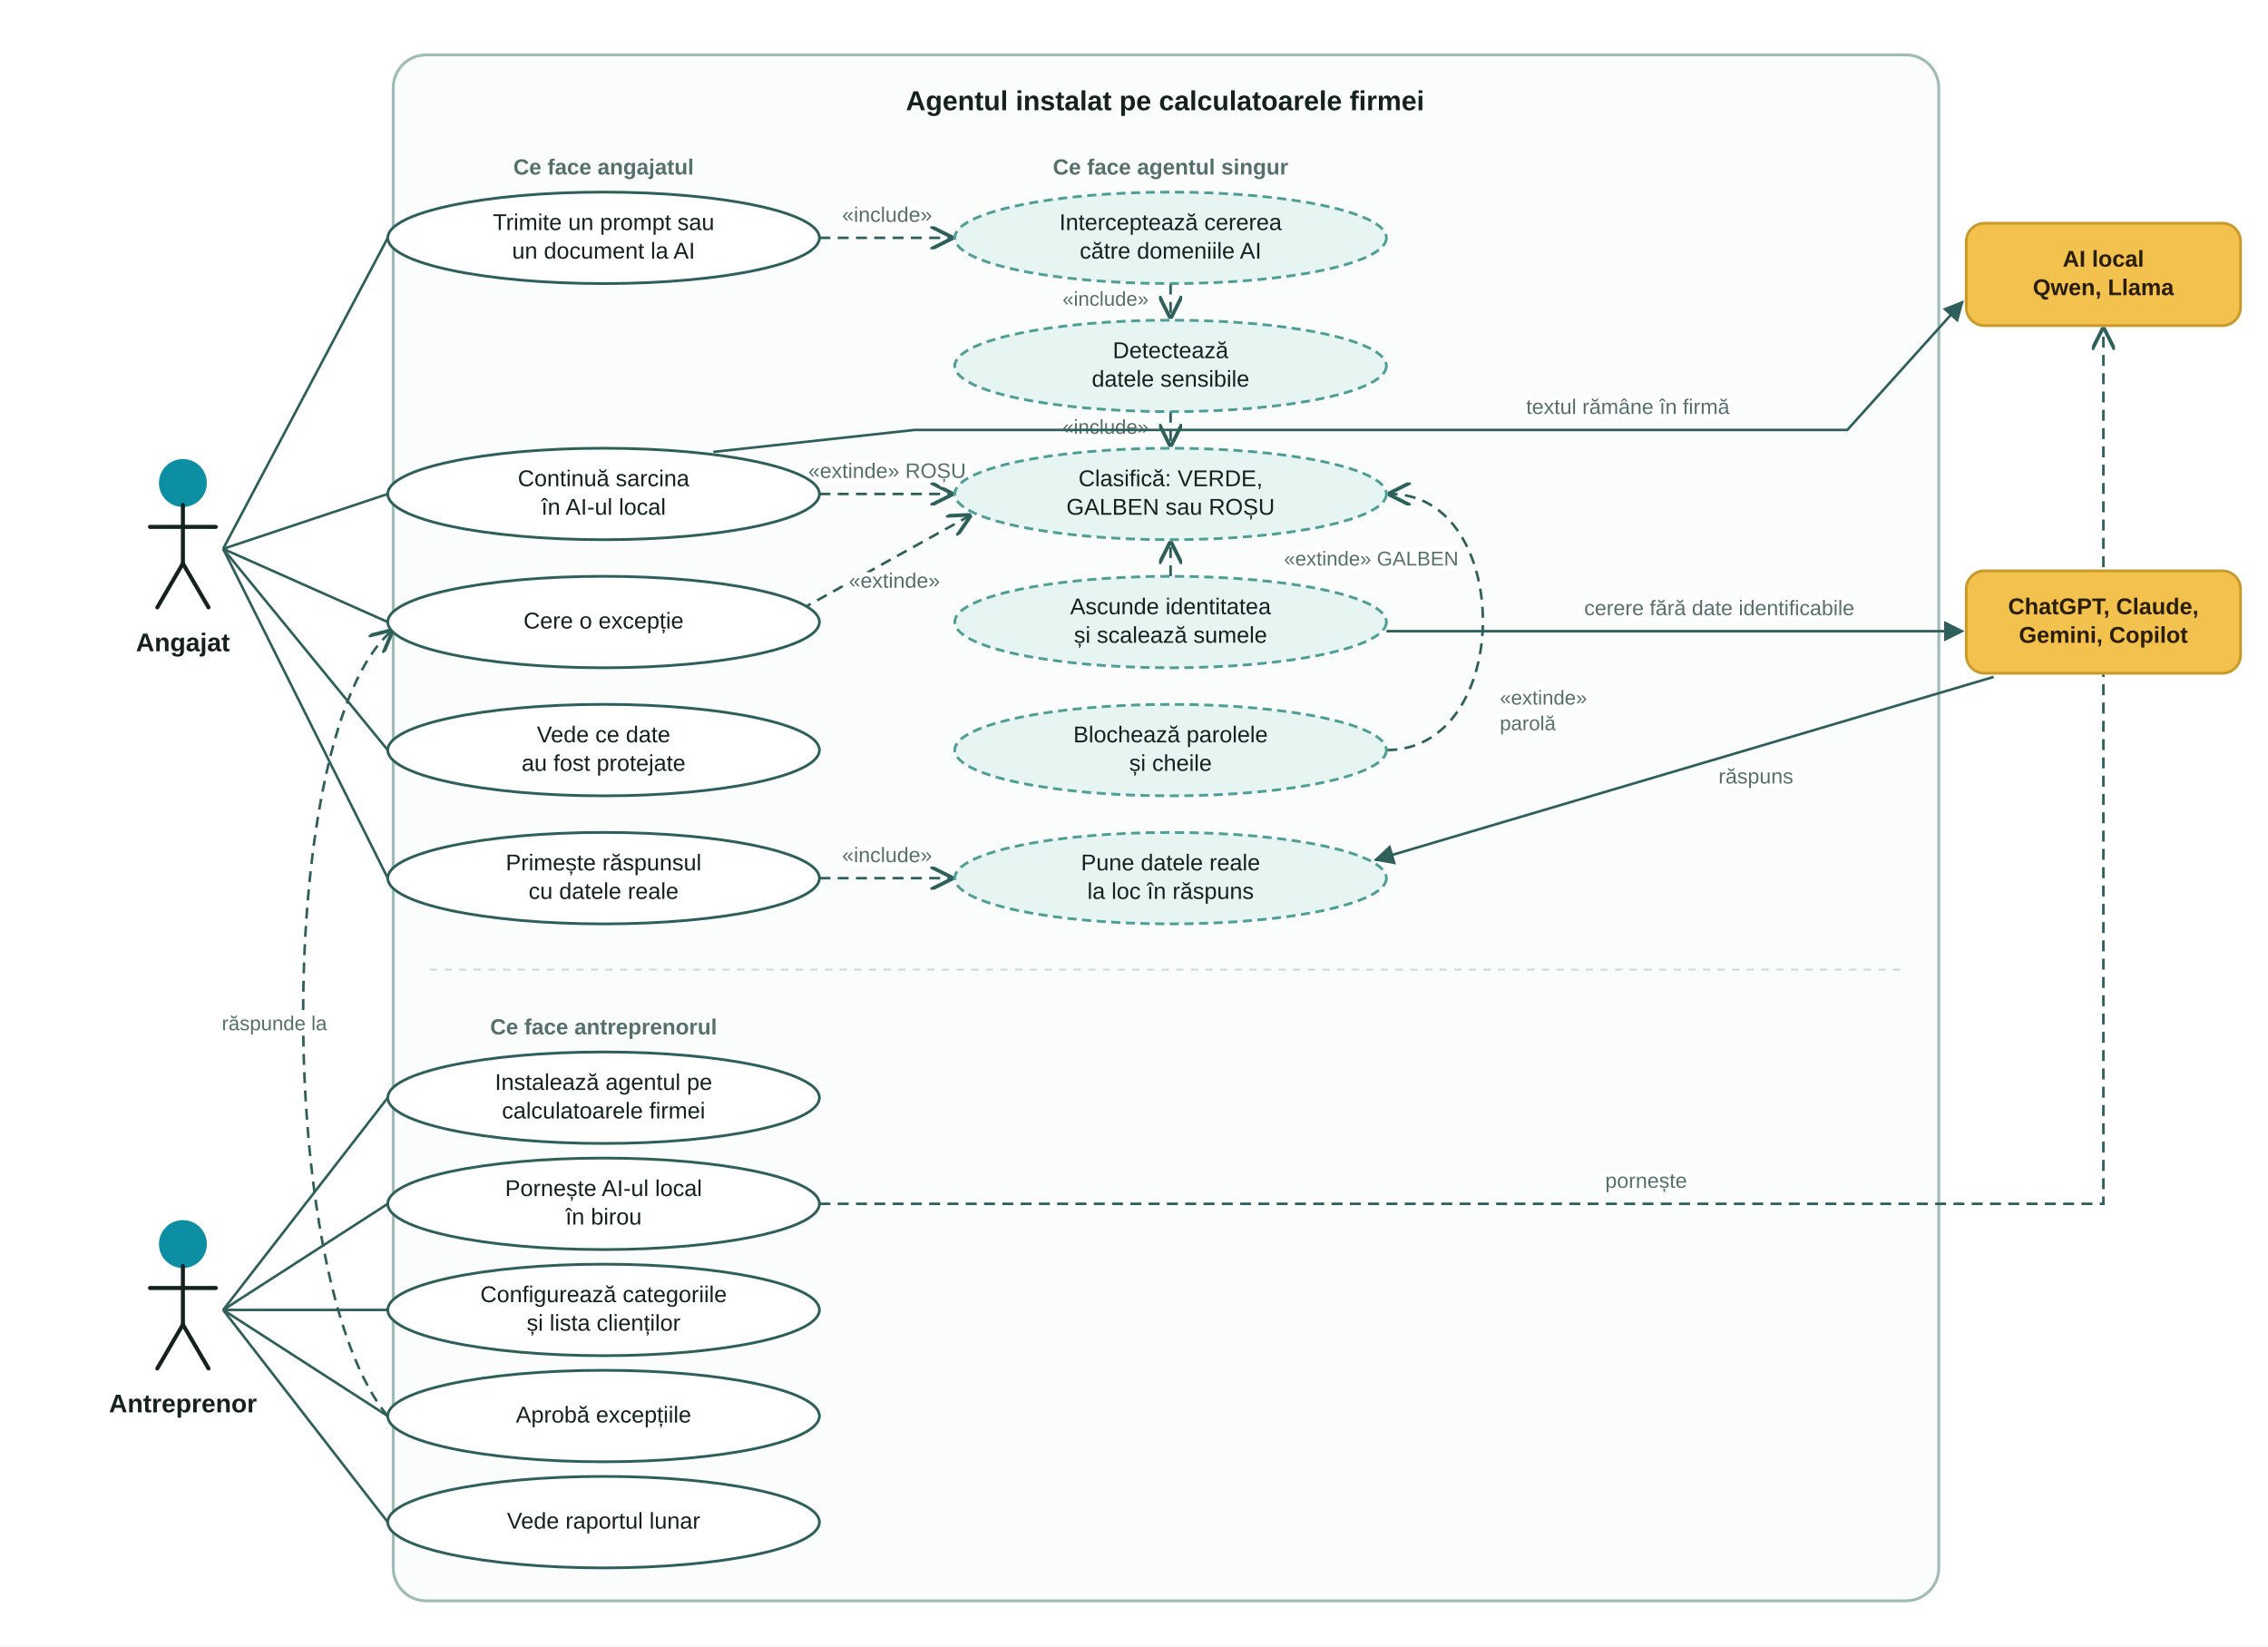
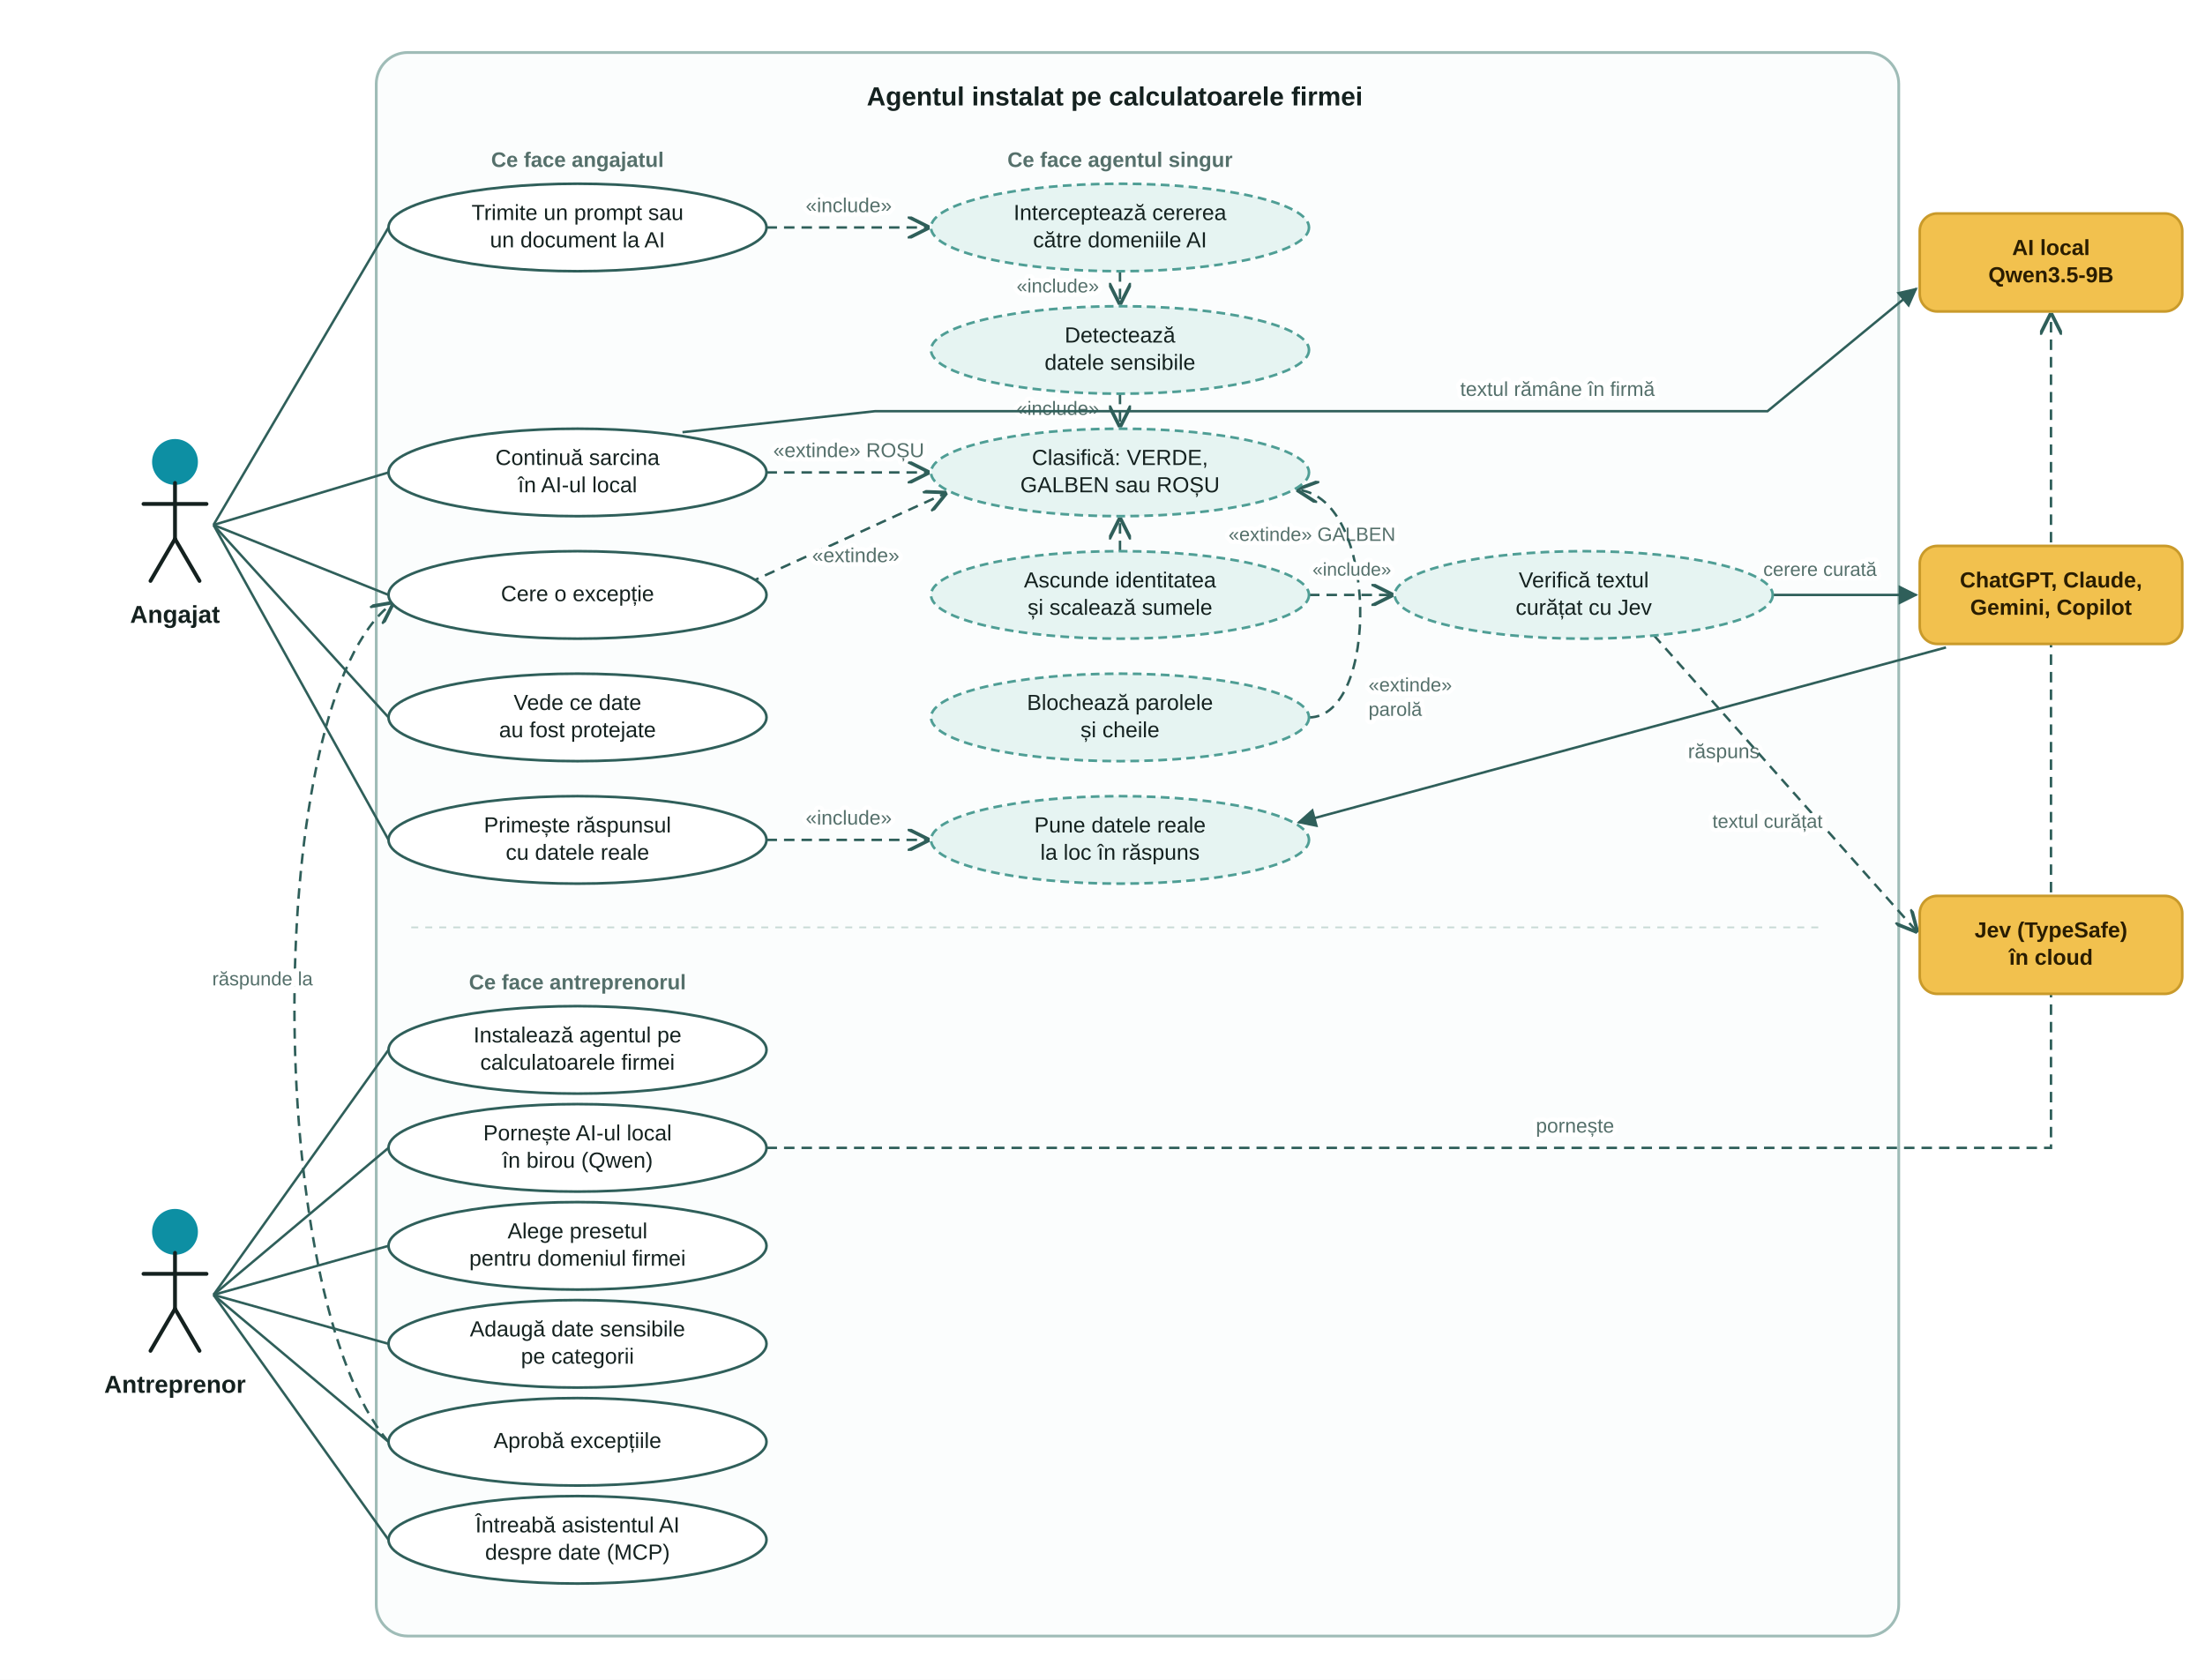
- <svg xmlns="http://www.w3.org/2000/svg" viewBox="0 0 1240 900" width="1240" height="900" role="img" aria-label="Diagrama cazurilor de utilizare">
-   <rect width="1240" height="900" fill="#ffffff" />
+ <svg xmlns="http://www.w3.org/2000/svg" viewBox="0 0 1260 960" width="1260" height="960" role="img" aria-label="Diagrama cazurilor de utilizare">
+   <rect width="1260" height="960" fill="#ffffff" />
  <defs>
    <marker id="ah" viewBox="0 0 10 10" refX="9" refY="5" markerWidth="8" markerHeight="8" orient="auto-start-reverse">
      <path d="M0,0 L10,5 L0,10 z" fill="#2f5f5a" />
    </marker>
    <marker id="ao" viewBox="0 0 10 10" refX="9" refY="5" markerWidth="9" markerHeight="9" orient="auto-start-reverse">
      <path d="M0,0 L10,5 L0,10" fill="none" stroke="#2f5f5a" stroke-width="1.6" />
    </marker>
  </defs>
-   <rect x="215" y="30" width="845" height="845" rx="18" fill="#fbfdfd" stroke="#9fbcb7" stroke-width="1.6" />
+   <rect x="215" y="30" width="870" height="905" rx="18" fill="#fbfdfd" stroke="#9fbcb7" stroke-width="1.6" />
  <text x="637" y="56.0" font-size="15" font-weight="700" fill="#14211f" text-anchor="middle" dominant-baseline="middle" font-family="Segoe UI, Arial, Helvetica, sans-serif">Agentul instalat pe calculatoarele firmei</text>
  <text x="330" y="92.0" font-size="12" font-weight="600" fill="#55706b" text-anchor="middle" dominant-baseline="middle" font-family="Segoe UI, Arial, Helvetica, sans-serif">Ce face angajatul</text>
  <text x="640" y="92.0" font-size="12" font-weight="600" fill="#55706b" text-anchor="middle" dominant-baseline="middle" font-family="Segoe UI, Arial, Helvetica, sans-serif">Ce face agentul singur</text>
  <line x1="235" y1="530" x2="1040" y2="530" stroke="#c9dad6" stroke-dasharray="4 4" />
  <text x="330" y="562.0" font-size="12" font-weight="600" fill="#55706b" text-anchor="middle" dominant-baseline="middle" font-family="Segoe UI, Arial, Helvetica, sans-serif">Ce face antreprenorul</text>
-   <line x1="122" y1="300" x2="212" y2="130" stroke="#2f5f5a" stroke-width="1.4" />
-   <line x1="122" y1="300" x2="212" y2="270" stroke="#2f5f5a" stroke-width="1.4" />
-   <line x1="122" y1="300" x2="212" y2="340" stroke="#2f5f5a" stroke-width="1.4" />
-   <line x1="122" y1="300" x2="212" y2="410" stroke="#2f5f5a" stroke-width="1.4" />
-   <line x1="122" y1="300" x2="212" y2="480" stroke="#2f5f5a" stroke-width="1.4" />
-   <line x1="122" y1="716" x2="212" y2="600" stroke="#2f5f5a" stroke-width="1.4" />
-   <line x1="122" y1="716" x2="212" y2="658" stroke="#2f5f5a" stroke-width="1.4" />
-   <line x1="122" y1="716" x2="212" y2="716" stroke="#2f5f5a" stroke-width="1.4" />
-   <line x1="122" y1="716" x2="212" y2="774" stroke="#2f5f5a" stroke-width="1.4" />
-   <line x1="122" y1="716" x2="212" y2="832" stroke="#2f5f5a" stroke-width="1.4" />
-   <line x1="448" y1="130" x2="520" y2="130" stroke="#2f5f5a" stroke-width="1.4" stroke-dasharray="6 4" marker-end="url(#ao)" />
+   <line x1="122" y1="300" x2="222" y2="130" stroke="#2f5f5a" stroke-width="1.4" />
+   <line x1="122" y1="300" x2="222" y2="270" stroke="#2f5f5a" stroke-width="1.4" />
+   <line x1="122" y1="300" x2="222" y2="340" stroke="#2f5f5a" stroke-width="1.4" />
+   <line x1="122" y1="300" x2="222" y2="410" stroke="#2f5f5a" stroke-width="1.4" />
+   <line x1="122" y1="300" x2="222" y2="480" stroke="#2f5f5a" stroke-width="1.4" />
+   <line x1="122" y1="740" x2="222" y2="600" stroke="#2f5f5a" stroke-width="1.4" />
+   <line x1="122" y1="740" x2="222" y2="656" stroke="#2f5f5a" stroke-width="1.4" />
+   <line x1="122" y1="740" x2="222" y2="712" stroke="#2f5f5a" stroke-width="1.4" />
+   <line x1="122" y1="740" x2="222" y2="768" stroke="#2f5f5a" stroke-width="1.4" />
+   <line x1="122" y1="740" x2="222" y2="824" stroke="#2f5f5a" stroke-width="1.4" />
+   <line x1="122" y1="740" x2="222" y2="880" stroke="#2f5f5a" stroke-width="1.4" />
+   <line x1="438" y1="130" x2="530" y2="130" stroke="#2f5f5a" stroke-width="1.4" stroke-dasharray="6 4" marker-end="url(#ao)" />
  <text x="485.0" y="118" font-size="11.5" fill="#55706b" text-anchor="middle" dominant-baseline="middle" paint-order="stroke" stroke="#ffffff" stroke-width="5" stroke-linejoin="round" font-family="Segoe UI, Arial, Helvetica, sans-serif">«include»</text>
  <line x1="640" y1="155" x2="640" y2="173" stroke="#2f5f5a" stroke-width="1.4" stroke-dasharray="6 4" marker-end="url(#ao)" />
  <text x="628" y="164" font-size="11" fill="#55706b" text-anchor="end" dominant-baseline="middle" paint-order="stroke" stroke="#ffffff" stroke-width="5" stroke-linejoin="round" font-family="Segoe UI, Arial, Helvetica, sans-serif">«include»</text>
  <line x1="640" y1="225" x2="640" y2="243" stroke="#2f5f5a" stroke-width="1.4" stroke-dasharray="6 4" marker-end="url(#ao)" />
  <text x="628" y="234" font-size="11" fill="#55706b" text-anchor="end" dominant-baseline="middle" paint-order="stroke" stroke="#ffffff" stroke-width="5" stroke-linejoin="round" font-family="Segoe UI, Arial, Helvetica, sans-serif">«include»</text>
  <line x1="640" y1="315" x2="640" y2="297" stroke="#2f5f5a" stroke-width="1.4" stroke-dasharray="6 4" marker-end="url(#ao)" />
  <text x="702" y="306" font-size="11" fill="#55706b" text-anchor="start" dominant-baseline="middle" paint-order="stroke" stroke="#ffffff" stroke-width="5" stroke-linejoin="round" font-family="Segoe UI, Arial, Helvetica, sans-serif">«extinde» GALBEN</text>
-   <path d="M758,410 C828,410 828,270 760,270" fill="none" stroke="#2f5f5a" stroke-width="1.4" stroke-dasharray="6 4" marker-end="url(#ao)" />
-   <text x="820" y="382" font-size="11" fill="#55706b" text-anchor="start" dominant-baseline="middle" paint-order="stroke" stroke="#ffffff" stroke-width="5" stroke-linejoin="round" font-family="Segoe UI, Arial, Helvetica, sans-serif">«extinde»</text>
-   <text x="820" y="396" font-size="11" fill="#55706b" text-anchor="start" dominant-baseline="middle" paint-order="stroke" stroke="#ffffff" stroke-width="5" stroke-linejoin="round" font-family="Segoe UI, Arial, Helvetica, sans-serif">parolă</text>
-   <line x1="448" y1="270" x2="520" y2="270" stroke="#2f5f5a" stroke-width="1.4" stroke-dasharray="6 4" marker-end="url(#ao)" />
+   <path d="M748,410 C788,410 788,285 742,280" fill="none" stroke="#2f5f5a" stroke-width="1.4" stroke-dasharray="6 4" marker-end="url(#ao)" />
+   <text x="782" y="392" font-size="11" fill="#55706b" text-anchor="start" dominant-baseline="middle" paint-order="stroke" stroke="#ffffff" stroke-width="5" stroke-linejoin="round" font-family="Segoe UI, Arial, Helvetica, sans-serif">«extinde»</text>
+   <text x="782" y="406" font-size="11" fill="#55706b" text-anchor="start" dominant-baseline="middle" paint-order="stroke" stroke="#ffffff" stroke-width="5" stroke-linejoin="round" font-family="Segoe UI, Arial, Helvetica, sans-serif">parolă</text>
+   <line x1="438" y1="270" x2="530" y2="270" stroke="#2f5f5a" stroke-width="1.4" stroke-dasharray="6 4" marker-end="url(#ao)" />
  <text x="485.0" y="258" font-size="11.5" fill="#55706b" text-anchor="middle" dominant-baseline="middle" paint-order="stroke" stroke="#ffffff" stroke-width="5" stroke-linejoin="round" font-family="Segoe UI, Arial, Helvetica, sans-serif">«extinde» ROȘU</text>
-   <line x1="438" y1="333" x2="530" y2="282" stroke="#2f5f5a" stroke-width="1.4" stroke-dasharray="6 4" marker-end="url(#ao)" />
+   <line x1="428" y1="333" x2="540" y2="282" stroke="#2f5f5a" stroke-width="1.4" stroke-dasharray="6 4" marker-end="url(#ao)" />
  <text x="489.0" y="318" font-size="11.5" fill="#55706b" text-anchor="middle" dominant-baseline="middle" paint-order="stroke" stroke="#ffffff" stroke-width="5" stroke-linejoin="round" font-family="Segoe UI, Arial, Helvetica, sans-serif">«extinde»</text>
-   <line x1="448" y1="480" x2="520" y2="480" stroke="#2f5f5a" stroke-width="1.4" stroke-dasharray="6 4" marker-end="url(#ao)" />
+   <line x1="438" y1="480" x2="530" y2="480" stroke="#2f5f5a" stroke-width="1.4" stroke-dasharray="6 4" marker-end="url(#ao)" />
  <text x="485.0" y="468" font-size="11.5" fill="#55706b" text-anchor="middle" dominant-baseline="middle" paint-order="stroke" stroke="#ffffff" stroke-width="5" stroke-linejoin="round" font-family="Segoe UI, Arial, Helvetica, sans-serif">«include»</text>
-   <line x1="758" y1="345" x2="1073" y2="345" stroke="#2f5f5a" stroke-width="1.4" marker-end="url(#ah)" />
-   <text x="940" y="333" font-size="11.5" fill="#55706b" text-anchor="middle" dominant-baseline="middle" paint-order="stroke" stroke="#ffffff" stroke-width="5" stroke-linejoin="round" font-family="Segoe UI, Arial, Helvetica, sans-serif">cerere fără date identificabile</text>
-   <line x1="1090" y1="370" x2="752" y2="470" stroke="#2f5f5a" stroke-width="1.4" marker-end="url(#ah)" />
-   <text x="960" y="425" font-size="11.5" fill="#55706b" text-anchor="middle" dominant-baseline="middle" paint-order="stroke" stroke="#ffffff" stroke-width="5" stroke-linejoin="round" font-family="Segoe UI, Arial, Helvetica, sans-serif">răspuns</text>
-   <path d="M390,247 L500,235 L1010,235 L1073,165" fill="none" stroke="#2f5f5a" stroke-width="1.4" marker-end="url(#ah)" />
+   <line x1="748" y1="340" x2="795" y2="340" stroke="#2f5f5a" stroke-width="1.4" stroke-dasharray="6 4" marker-end="url(#ao)" />
+   <text x="772.5" y="326" font-size="10.5" fill="#55706b" text-anchor="middle" dominant-baseline="middle" paint-order="stroke" stroke="#ffffff" stroke-width="5" stroke-linejoin="round" font-family="Segoe UI, Arial, Helvetica, sans-serif">«include»</text>
+   <line x1="1013" y1="340" x2="1095" y2="340" stroke="#2f5f5a" stroke-width="1.4" marker-end="url(#ah)" />
+   <text x="1040" y="326" font-size="11" fill="#55706b" text-anchor="middle" dominant-baseline="middle" paint-order="stroke" stroke="#ffffff" stroke-width="5" stroke-linejoin="round" font-family="Segoe UI, Arial, Helvetica, sans-serif">cerere curată</text>
+   <line x1="1112" y1="370" x2="742" y2="470" stroke="#2f5f5a" stroke-width="1.4" marker-end="url(#ah)" />
+   <text x="985" y="430" font-size="11.5" fill="#55706b" text-anchor="middle" dominant-baseline="middle" paint-order="stroke" stroke="#ffffff" stroke-width="5" stroke-linejoin="round" font-family="Segoe UI, Arial, Helvetica, sans-serif">răspuns</text>
+   <path d="M945,363 L1095,532" fill="none" stroke="#2f5f5a" stroke-width="1.4" stroke-dasharray="6 4" marker-end="url(#ao)" />
+   <text x="1010" y="470" font-size="11" fill="#55706b" text-anchor="middle" dominant-baseline="middle" paint-order="stroke" stroke="#ffffff" stroke-width="5" stroke-linejoin="round" font-family="Segoe UI, Arial, Helvetica, sans-serif">textul curățat</text>
+   <path d="M390,247 L500,235 L1010,235 L1095,165" fill="none" stroke="#2f5f5a" stroke-width="1.4" marker-end="url(#ah)" />
  <text x="890" y="223" font-size="11.5" fill="#55706b" text-anchor="middle" dominant-baseline="middle" paint-order="stroke" stroke="#ffffff" stroke-width="5" stroke-linejoin="round" font-family="Segoe UI, Arial, Helvetica, sans-serif">textul rămâne în firmă</text>
-   <path d="M212,774 C150,700 150,400 214,345" fill="none" stroke="#2f5f5a" stroke-width="1.4" stroke-dasharray="6 4" marker-end="url(#ao)" />
+   <path d="M222,824 C150,740 150,400 224,345" fill="none" stroke="#2f5f5a" stroke-width="1.4" stroke-dasharray="6 4" marker-end="url(#ao)" />
  <text x="150" y="560" font-size="11" fill="#55706b" text-anchor="middle" dominant-baseline="middle" paint-order="stroke" stroke="#ffffff" stroke-width="5" stroke-linejoin="round" font-family="Segoe UI, Arial, Helvetica, sans-serif">răspunde la</text>
-   <path d="M448,658 L1150,658 L1150,180" fill="none" stroke="#2f5f5a" stroke-width="1.4" stroke-dasharray="6 4" marker-end="url(#ao)" />
-   <text x="900" y="646" font-size="11.5" fill="#55706b" text-anchor="middle" dominant-baseline="middle" paint-order="stroke" stroke="#ffffff" stroke-width="5" stroke-linejoin="round" font-family="Segoe UI, Arial, Helvetica, sans-serif">pornește</text>
-   <ellipse cx="330" cy="130" rx="118" ry="25" fill="#ffffff" stroke="#2f5f5a" stroke-width="1.5" />
+   <path d="M438,656 L1172,656 L1172,180" fill="none" stroke="#2f5f5a" stroke-width="1.4" stroke-dasharray="6 4" marker-end="url(#ao)" />
+   <text x="900" y="644" font-size="11.5" fill="#55706b" text-anchor="middle" dominant-baseline="middle" paint-order="stroke" stroke="#ffffff" stroke-width="5" stroke-linejoin="round" font-family="Segoe UI, Arial, Helvetica, sans-serif">pornește</text>
+   <ellipse cx="330" cy="130" rx="108" ry="25" fill="#ffffff" stroke="#2f5f5a" stroke-width="1.5" />
  <text x="330" y="122.2" font-size="12.5" font-weight="400" fill="#14211f" text-anchor="middle" dominant-baseline="middle" font-family="Segoe UI, Arial, Helvetica, sans-serif">Trimite un prompt sau</text>
  <text x="330" y="137.8" font-size="12.5" font-weight="400" fill="#14211f" text-anchor="middle" dominant-baseline="middle" font-family="Segoe UI, Arial, Helvetica, sans-serif">un document la AI</text>
-   <ellipse cx="330" cy="270" rx="118" ry="25" fill="#ffffff" stroke="#2f5f5a" stroke-width="1.5" />
+   <ellipse cx="330" cy="270" rx="108" ry="25" fill="#ffffff" stroke="#2f5f5a" stroke-width="1.5" />
  <text x="330" y="262.2" font-size="12.5" font-weight="400" fill="#14211f" text-anchor="middle" dominant-baseline="middle" font-family="Segoe UI, Arial, Helvetica, sans-serif">Continuă sarcina</text>
  <text x="330" y="277.8" font-size="12.5" font-weight="400" fill="#14211f" text-anchor="middle" dominant-baseline="middle" font-family="Segoe UI, Arial, Helvetica, sans-serif">în AI-ul local</text>
-   <ellipse cx="330" cy="340" rx="118" ry="25" fill="#ffffff" stroke="#2f5f5a" stroke-width="1.5" />
+   <ellipse cx="330" cy="340" rx="108" ry="25" fill="#ffffff" stroke="#2f5f5a" stroke-width="1.5" />
  <text x="330" y="340.0" font-size="12.5" font-weight="400" fill="#14211f" text-anchor="middle" dominant-baseline="middle" font-family="Segoe UI, Arial, Helvetica, sans-serif">Cere o excepție</text>
-   <ellipse cx="330" cy="410" rx="118" ry="25" fill="#ffffff" stroke="#2f5f5a" stroke-width="1.5" />
+   <ellipse cx="330" cy="410" rx="108" ry="25" fill="#ffffff" stroke="#2f5f5a" stroke-width="1.5" />
  <text x="330" y="402.2" font-size="12.5" font-weight="400" fill="#14211f" text-anchor="middle" dominant-baseline="middle" font-family="Segoe UI, Arial, Helvetica, sans-serif">Vede ce date</text>
  <text x="330" y="417.8" font-size="12.5" font-weight="400" fill="#14211f" text-anchor="middle" dominant-baseline="middle" font-family="Segoe UI, Arial, Helvetica, sans-serif">au fost protejate</text>
-   <ellipse cx="330" cy="480" rx="118" ry="25" fill="#ffffff" stroke="#2f5f5a" stroke-width="1.5" />
+   <ellipse cx="330" cy="480" rx="108" ry="25" fill="#ffffff" stroke="#2f5f5a" stroke-width="1.5" />
  <text x="330" y="472.2" font-size="12.5" font-weight="400" fill="#14211f" text-anchor="middle" dominant-baseline="middle" font-family="Segoe UI, Arial, Helvetica, sans-serif">Primește răspunsul</text>
  <text x="330" y="487.8" font-size="12.5" font-weight="400" fill="#14211f" text-anchor="middle" dominant-baseline="middle" font-family="Segoe UI, Arial, Helvetica, sans-serif">cu datele reale</text>
-   <ellipse cx="640" cy="130" rx="118" ry="25" fill="#e6f4f2" stroke="#4f9e95" stroke-width="1.5" stroke-dasharray="5 3" />
+   <ellipse cx="640" cy="130" rx="108" ry="25" fill="#e6f4f2" stroke="#4f9e95" stroke-width="1.5" stroke-dasharray="5 3" />
  <text x="640" y="122.2" font-size="12.5" font-weight="400" fill="#14211f" text-anchor="middle" dominant-baseline="middle" font-family="Segoe UI, Arial, Helvetica, sans-serif">Interceptează cererea</text>
  <text x="640" y="137.8" font-size="12.5" font-weight="400" fill="#14211f" text-anchor="middle" dominant-baseline="middle" font-family="Segoe UI, Arial, Helvetica, sans-serif">către domeniile AI</text>
-   <ellipse cx="640" cy="200" rx="118" ry="25" fill="#e6f4f2" stroke="#4f9e95" stroke-width="1.5" stroke-dasharray="5 3" />
+   <ellipse cx="640" cy="200" rx="108" ry="25" fill="#e6f4f2" stroke="#4f9e95" stroke-width="1.5" stroke-dasharray="5 3" />
  <text x="640" y="192.2" font-size="12.5" font-weight="400" fill="#14211f" text-anchor="middle" dominant-baseline="middle" font-family="Segoe UI, Arial, Helvetica, sans-serif">Detectează</text>
  <text x="640" y="207.8" font-size="12.5" font-weight="400" fill="#14211f" text-anchor="middle" dominant-baseline="middle" font-family="Segoe UI, Arial, Helvetica, sans-serif">datele sensibile</text>
-   <ellipse cx="640" cy="270" rx="118" ry="25" fill="#e6f4f2" stroke="#4f9e95" stroke-width="1.5" stroke-dasharray="5 3" />
+   <ellipse cx="640" cy="270" rx="108" ry="25" fill="#e6f4f2" stroke="#4f9e95" stroke-width="1.5" stroke-dasharray="5 3" />
  <text x="640" y="262.2" font-size="12.5" font-weight="400" fill="#14211f" text-anchor="middle" dominant-baseline="middle" font-family="Segoe UI, Arial, Helvetica, sans-serif">Clasifică: VERDE,</text>
  <text x="640" y="277.8" font-size="12.5" font-weight="400" fill="#14211f" text-anchor="middle" dominant-baseline="middle" font-family="Segoe UI, Arial, Helvetica, sans-serif">GALBEN sau ROȘU</text>
-   <ellipse cx="640" cy="340" rx="118" ry="25" fill="#e6f4f2" stroke="#4f9e95" stroke-width="1.5" stroke-dasharray="5 3" />
+   <ellipse cx="640" cy="340" rx="108" ry="25" fill="#e6f4f2" stroke="#4f9e95" stroke-width="1.5" stroke-dasharray="5 3" />
  <text x="640" y="332.2" font-size="12.5" font-weight="400" fill="#14211f" text-anchor="middle" dominant-baseline="middle" font-family="Segoe UI, Arial, Helvetica, sans-serif">Ascunde identitatea</text>
  <text x="640" y="347.8" font-size="12.5" font-weight="400" fill="#14211f" text-anchor="middle" dominant-baseline="middle" font-family="Segoe UI, Arial, Helvetica, sans-serif">și scalează sumele</text>
-   <ellipse cx="640" cy="410" rx="118" ry="25" fill="#e6f4f2" stroke="#4f9e95" stroke-width="1.5" stroke-dasharray="5 3" />
+   <ellipse cx="640" cy="410" rx="108" ry="25" fill="#e6f4f2" stroke="#4f9e95" stroke-width="1.5" stroke-dasharray="5 3" />
  <text x="640" y="402.2" font-size="12.5" font-weight="400" fill="#14211f" text-anchor="middle" dominant-baseline="middle" font-family="Segoe UI, Arial, Helvetica, sans-serif">Blochează parolele</text>
  <text x="640" y="417.8" font-size="12.5" font-weight="400" fill="#14211f" text-anchor="middle" dominant-baseline="middle" font-family="Segoe UI, Arial, Helvetica, sans-serif">și cheile</text>
-   <ellipse cx="640" cy="480" rx="118" ry="25" fill="#e6f4f2" stroke="#4f9e95" stroke-width="1.5" stroke-dasharray="5 3" />
+   <ellipse cx="640" cy="480" rx="108" ry="25" fill="#e6f4f2" stroke="#4f9e95" stroke-width="1.5" stroke-dasharray="5 3" />
  <text x="640" y="472.2" font-size="12.5" font-weight="400" fill="#14211f" text-anchor="middle" dominant-baseline="middle" font-family="Segoe UI, Arial, Helvetica, sans-serif">Pune datele reale</text>
  <text x="640" y="487.8" font-size="12.5" font-weight="400" fill="#14211f" text-anchor="middle" dominant-baseline="middle" font-family="Segoe UI, Arial, Helvetica, sans-serif">la loc în răspuns</text>
-   <ellipse cx="330" cy="600" rx="118" ry="25" fill="#ffffff" stroke="#2f5f5a" stroke-width="1.5" />
+   <ellipse cx="330" cy="600" rx="108" ry="25" fill="#ffffff" stroke="#2f5f5a" stroke-width="1.5" />
  <text x="330" y="592.2" font-size="12.5" font-weight="400" fill="#14211f" text-anchor="middle" dominant-baseline="middle" font-family="Segoe UI, Arial, Helvetica, sans-serif">Instalează agentul pe</text>
  <text x="330" y="607.8" font-size="12.5" font-weight="400" fill="#14211f" text-anchor="middle" dominant-baseline="middle" font-family="Segoe UI, Arial, Helvetica, sans-serif">calculatoarele firmei</text>
-   <ellipse cx="330" cy="658" rx="118" ry="25" fill="#ffffff" stroke="#2f5f5a" stroke-width="1.5" />
-   <text x="330" y="650.2" font-size="12.5" font-weight="400" fill="#14211f" text-anchor="middle" dominant-baseline="middle" font-family="Segoe UI, Arial, Helvetica, sans-serif">Pornește AI-ul local</text>
-   <text x="330" y="665.8" font-size="12.5" font-weight="400" fill="#14211f" text-anchor="middle" dominant-baseline="middle" font-family="Segoe UI, Arial, Helvetica, sans-serif">în birou</text>
-   <ellipse cx="330" cy="716" rx="118" ry="25" fill="#ffffff" stroke="#2f5f5a" stroke-width="1.5" />
-   <text x="330" y="708.2" font-size="12.5" font-weight="400" fill="#14211f" text-anchor="middle" dominant-baseline="middle" font-family="Segoe UI, Arial, Helvetica, sans-serif">Configurează categoriile</text>
-   <text x="330" y="723.8" font-size="12.5" font-weight="400" fill="#14211f" text-anchor="middle" dominant-baseline="middle" font-family="Segoe UI, Arial, Helvetica, sans-serif">și lista clienților</text>
-   <ellipse cx="330" cy="774" rx="118" ry="25" fill="#ffffff" stroke="#2f5f5a" stroke-width="1.5" />
-   <text x="330" y="774.0" font-size="12.5" font-weight="400" fill="#14211f" text-anchor="middle" dominant-baseline="middle" font-family="Segoe UI, Arial, Helvetica, sans-serif">Aprobă excepțiile</text>
-   <ellipse cx="330" cy="832" rx="118" ry="25" fill="#ffffff" stroke="#2f5f5a" stroke-width="1.5" />
-   <text x="330" y="832.0" font-size="12.5" font-weight="400" fill="#14211f" text-anchor="middle" dominant-baseline="middle" font-family="Segoe UI, Arial, Helvetica, sans-serif">Vede raportul lunar</text>
+   <ellipse cx="330" cy="656" rx="108" ry="25" fill="#ffffff" stroke="#2f5f5a" stroke-width="1.5" />
+   <text x="330" y="648.2" font-size="12.5" font-weight="400" fill="#14211f" text-anchor="middle" dominant-baseline="middle" font-family="Segoe UI, Arial, Helvetica, sans-serif">Pornește AI-ul local</text>
+   <text x="330" y="663.8" font-size="12.5" font-weight="400" fill="#14211f" text-anchor="middle" dominant-baseline="middle" font-family="Segoe UI, Arial, Helvetica, sans-serif">în birou (Qwen)</text>
+   <ellipse cx="330" cy="712" rx="108" ry="25" fill="#ffffff" stroke="#2f5f5a" stroke-width="1.5" />
+   <text x="330" y="704.2" font-size="12.5" font-weight="400" fill="#14211f" text-anchor="middle" dominant-baseline="middle" font-family="Segoe UI, Arial, Helvetica, sans-serif">Alege presetul</text>
+   <text x="330" y="719.8" font-size="12.5" font-weight="400" fill="#14211f" text-anchor="middle" dominant-baseline="middle" font-family="Segoe UI, Arial, Helvetica, sans-serif">pentru domeniul firmei</text>
+   <ellipse cx="330" cy="768" rx="108" ry="25" fill="#ffffff" stroke="#2f5f5a" stroke-width="1.5" />
+   <text x="330" y="760.2" font-size="12.5" font-weight="400" fill="#14211f" text-anchor="middle" dominant-baseline="middle" font-family="Segoe UI, Arial, Helvetica, sans-serif">Adaugă date sensibile</text>
+   <text x="330" y="775.8" font-size="12.5" font-weight="400" fill="#14211f" text-anchor="middle" dominant-baseline="middle" font-family="Segoe UI, Arial, Helvetica, sans-serif">pe categorii</text>
+   <ellipse cx="330" cy="824" rx="108" ry="25" fill="#ffffff" stroke="#2f5f5a" stroke-width="1.5" />
+   <text x="330" y="824.0" font-size="12.5" font-weight="400" fill="#14211f" text-anchor="middle" dominant-baseline="middle" font-family="Segoe UI, Arial, Helvetica, sans-serif">Aprobă excepțiile</text>
+   <ellipse cx="330" cy="880" rx="108" ry="25" fill="#ffffff" stroke="#2f5f5a" stroke-width="1.5" />
+   <text x="330" y="872.2" font-size="12.5" font-weight="400" fill="#14211f" text-anchor="middle" dominant-baseline="middle" font-family="Segoe UI, Arial, Helvetica, sans-serif">Întreabă asistentul AI</text>
+   <text x="330" y="887.8" font-size="12.5" font-weight="400" fill="#14211f" text-anchor="middle" dominant-baseline="middle" font-family="Segoe UI, Arial, Helvetica, sans-serif">despre date (MCP)</text>
+   <ellipse cx="905" cy="340" rx="108" ry="25" fill="#e6f4f2" stroke="#4f9e95" stroke-width="1.5" stroke-dasharray="5 3" />
+   <text x="905" y="332.2" font-size="12.5" font-weight="400" fill="#14211f" text-anchor="middle" dominant-baseline="middle" font-family="Segoe UI, Arial, Helvetica, sans-serif">Verifică textul</text>
+   <text x="905" y="347.8" font-size="12.5" font-weight="400" fill="#14211f" text-anchor="middle" dominant-baseline="middle" font-family="Segoe UI, Arial, Helvetica, sans-serif">curățat cu Jev</text>
  <g stroke="#14211f" stroke-width="2.2" fill="none" stroke-linecap="round">
    <circle cx="100" cy="264" r="12" fill="#0d8fa3" stroke="#0d8fa3" />
    <line x1="100" y1="276" x2="100" y2="308" />
    <line x1="82" y1="288" x2="118" y2="288" />
    <line x1="100" y1="308" x2="86" y2="332" />
    <line x1="100" y1="308" x2="114" y2="332" />
  </g>
  <text x="100" y="352.0" font-size="14" font-weight="700" fill="#14211f" text-anchor="middle" dominant-baseline="middle" font-family="Segoe UI, Arial, Helvetica, sans-serif">Angajat</text>
  <g stroke="#14211f" stroke-width="2.2" fill="none" stroke-linecap="round">
-     <circle cx="100" cy="680" r="12" fill="#0d8fa3" stroke="#0d8fa3" />
-     <line x1="100" y1="692" x2="100" y2="724" />
-     <line x1="82" y1="704" x2="118" y2="704" />
-     <line x1="100" y1="724" x2="86" y2="748" />
-     <line x1="100" y1="724" x2="114" y2="748" />
+     <circle cx="100" cy="704" r="12" fill="#0d8fa3" stroke="#0d8fa3" />
+     <line x1="100" y1="716" x2="100" y2="748" />
+     <line x1="82" y1="728" x2="118" y2="728" />
+     <line x1="100" y1="748" x2="86" y2="772" />
+     <line x1="100" y1="748" x2="114" y2="772" />
  </g>
-   <text x="100" y="768.0" font-size="14" font-weight="700" fill="#14211f" text-anchor="middle" dominant-baseline="middle" font-family="Segoe UI, Arial, Helvetica, sans-serif">Antreprenor</text>
-   <rect x="1075" y="312" width="150" height="56" rx="10" fill="#f2c14e" stroke="#c99a2a" stroke-width="1.5" />
-   <text x="1150" y="332.2" font-size="12.5" font-weight="600" fill="#2a1d00" text-anchor="middle" dominant-baseline="middle" font-family="Segoe UI, Arial, Helvetica, sans-serif">ChatGPT, Claude,</text>
-   <text x="1150" y="347.8" font-size="12.5" font-weight="600" fill="#2a1d00" text-anchor="middle" dominant-baseline="middle" font-family="Segoe UI, Arial, Helvetica, sans-serif">Gemini, Copilot</text>
-   <rect x="1075" y="122" width="150" height="56" rx="10" fill="#f2c14e" stroke="#c99a2a" stroke-width="1.5" />
-   <text x="1150" y="142.2" font-size="12.5" font-weight="600" fill="#2a1d00" text-anchor="middle" dominant-baseline="middle" font-family="Segoe UI, Arial, Helvetica, sans-serif">AI local</text>
-   <text x="1150" y="157.8" font-size="12.5" font-weight="600" fill="#2a1d00" text-anchor="middle" dominant-baseline="middle" font-family="Segoe UI, Arial, Helvetica, sans-serif">Qwen, Llama</text>
+   <text x="100" y="792.0" font-size="14" font-weight="700" fill="#14211f" text-anchor="middle" dominant-baseline="middle" font-family="Segoe UI, Arial, Helvetica, sans-serif">Antreprenor</text>
+   <rect x="1097" y="312" width="150" height="56" rx="10" fill="#f2c14e" stroke="#c99a2a" stroke-width="1.5" />
+   <text x="1172" y="332.2" font-size="12.5" font-weight="600" fill="#2a1d00" text-anchor="middle" dominant-baseline="middle" font-family="Segoe UI, Arial, Helvetica, sans-serif">ChatGPT, Claude,</text>
+   <text x="1172" y="347.8" font-size="12.5" font-weight="600" fill="#2a1d00" text-anchor="middle" dominant-baseline="middle" font-family="Segoe UI, Arial, Helvetica, sans-serif">Gemini, Copilot</text>
+   <rect x="1097" y="122" width="150" height="56" rx="10" fill="#f2c14e" stroke="#c99a2a" stroke-width="1.5" />
+   <text x="1172" y="142.2" font-size="12.5" font-weight="600" fill="#2a1d00" text-anchor="middle" dominant-baseline="middle" font-family="Segoe UI, Arial, Helvetica, sans-serif">AI local</text>
+   <text x="1172" y="157.8" font-size="12.5" font-weight="600" fill="#2a1d00" text-anchor="middle" dominant-baseline="middle" font-family="Segoe UI, Arial, Helvetica, sans-serif">Qwen3.5-9B</text>
+   <rect x="1097" y="512" width="150" height="56" rx="10" fill="#f2c14e" stroke="#c99a2a" stroke-width="1.5" />
+   <text x="1172" y="532.2" font-size="12.5" font-weight="600" fill="#2a1d00" text-anchor="middle" dominant-baseline="middle" font-family="Segoe UI, Arial, Helvetica, sans-serif">Jev (TypeSafe)</text>
+   <text x="1172" y="547.8" font-size="12.5" font-weight="600" fill="#2a1d00" text-anchor="middle" dominant-baseline="middle" font-family="Segoe UI, Arial, Helvetica, sans-serif">în cloud</text>
</svg>
